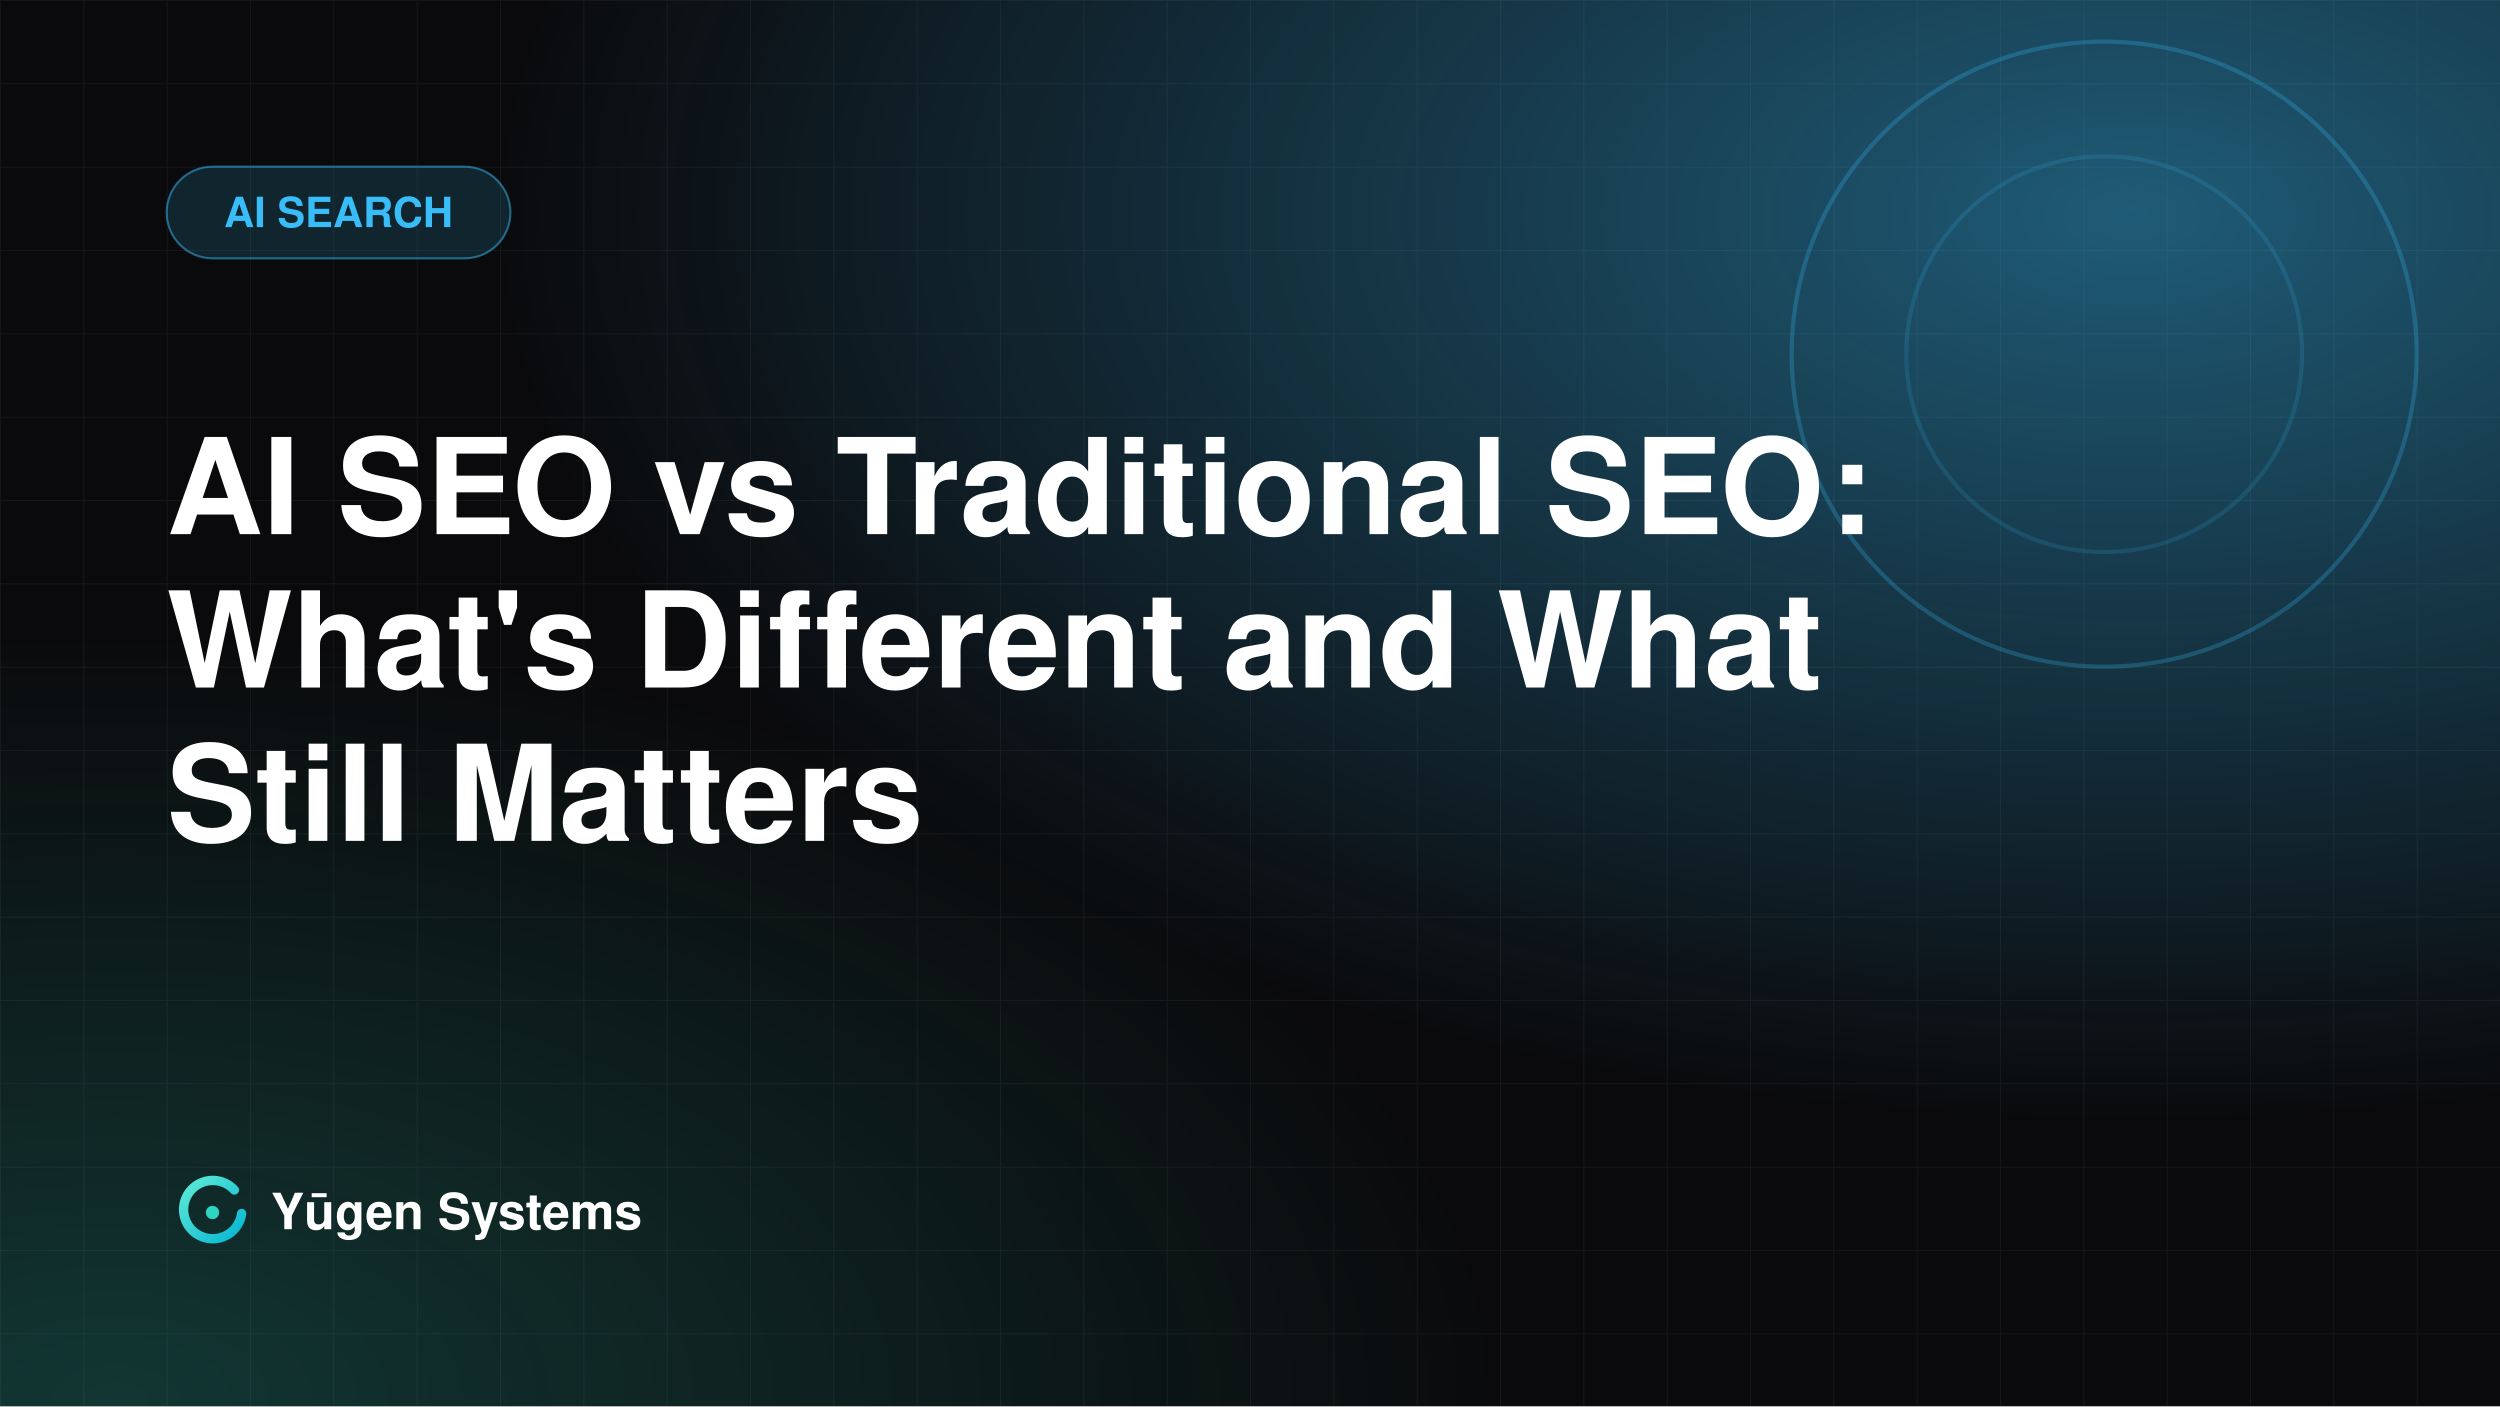
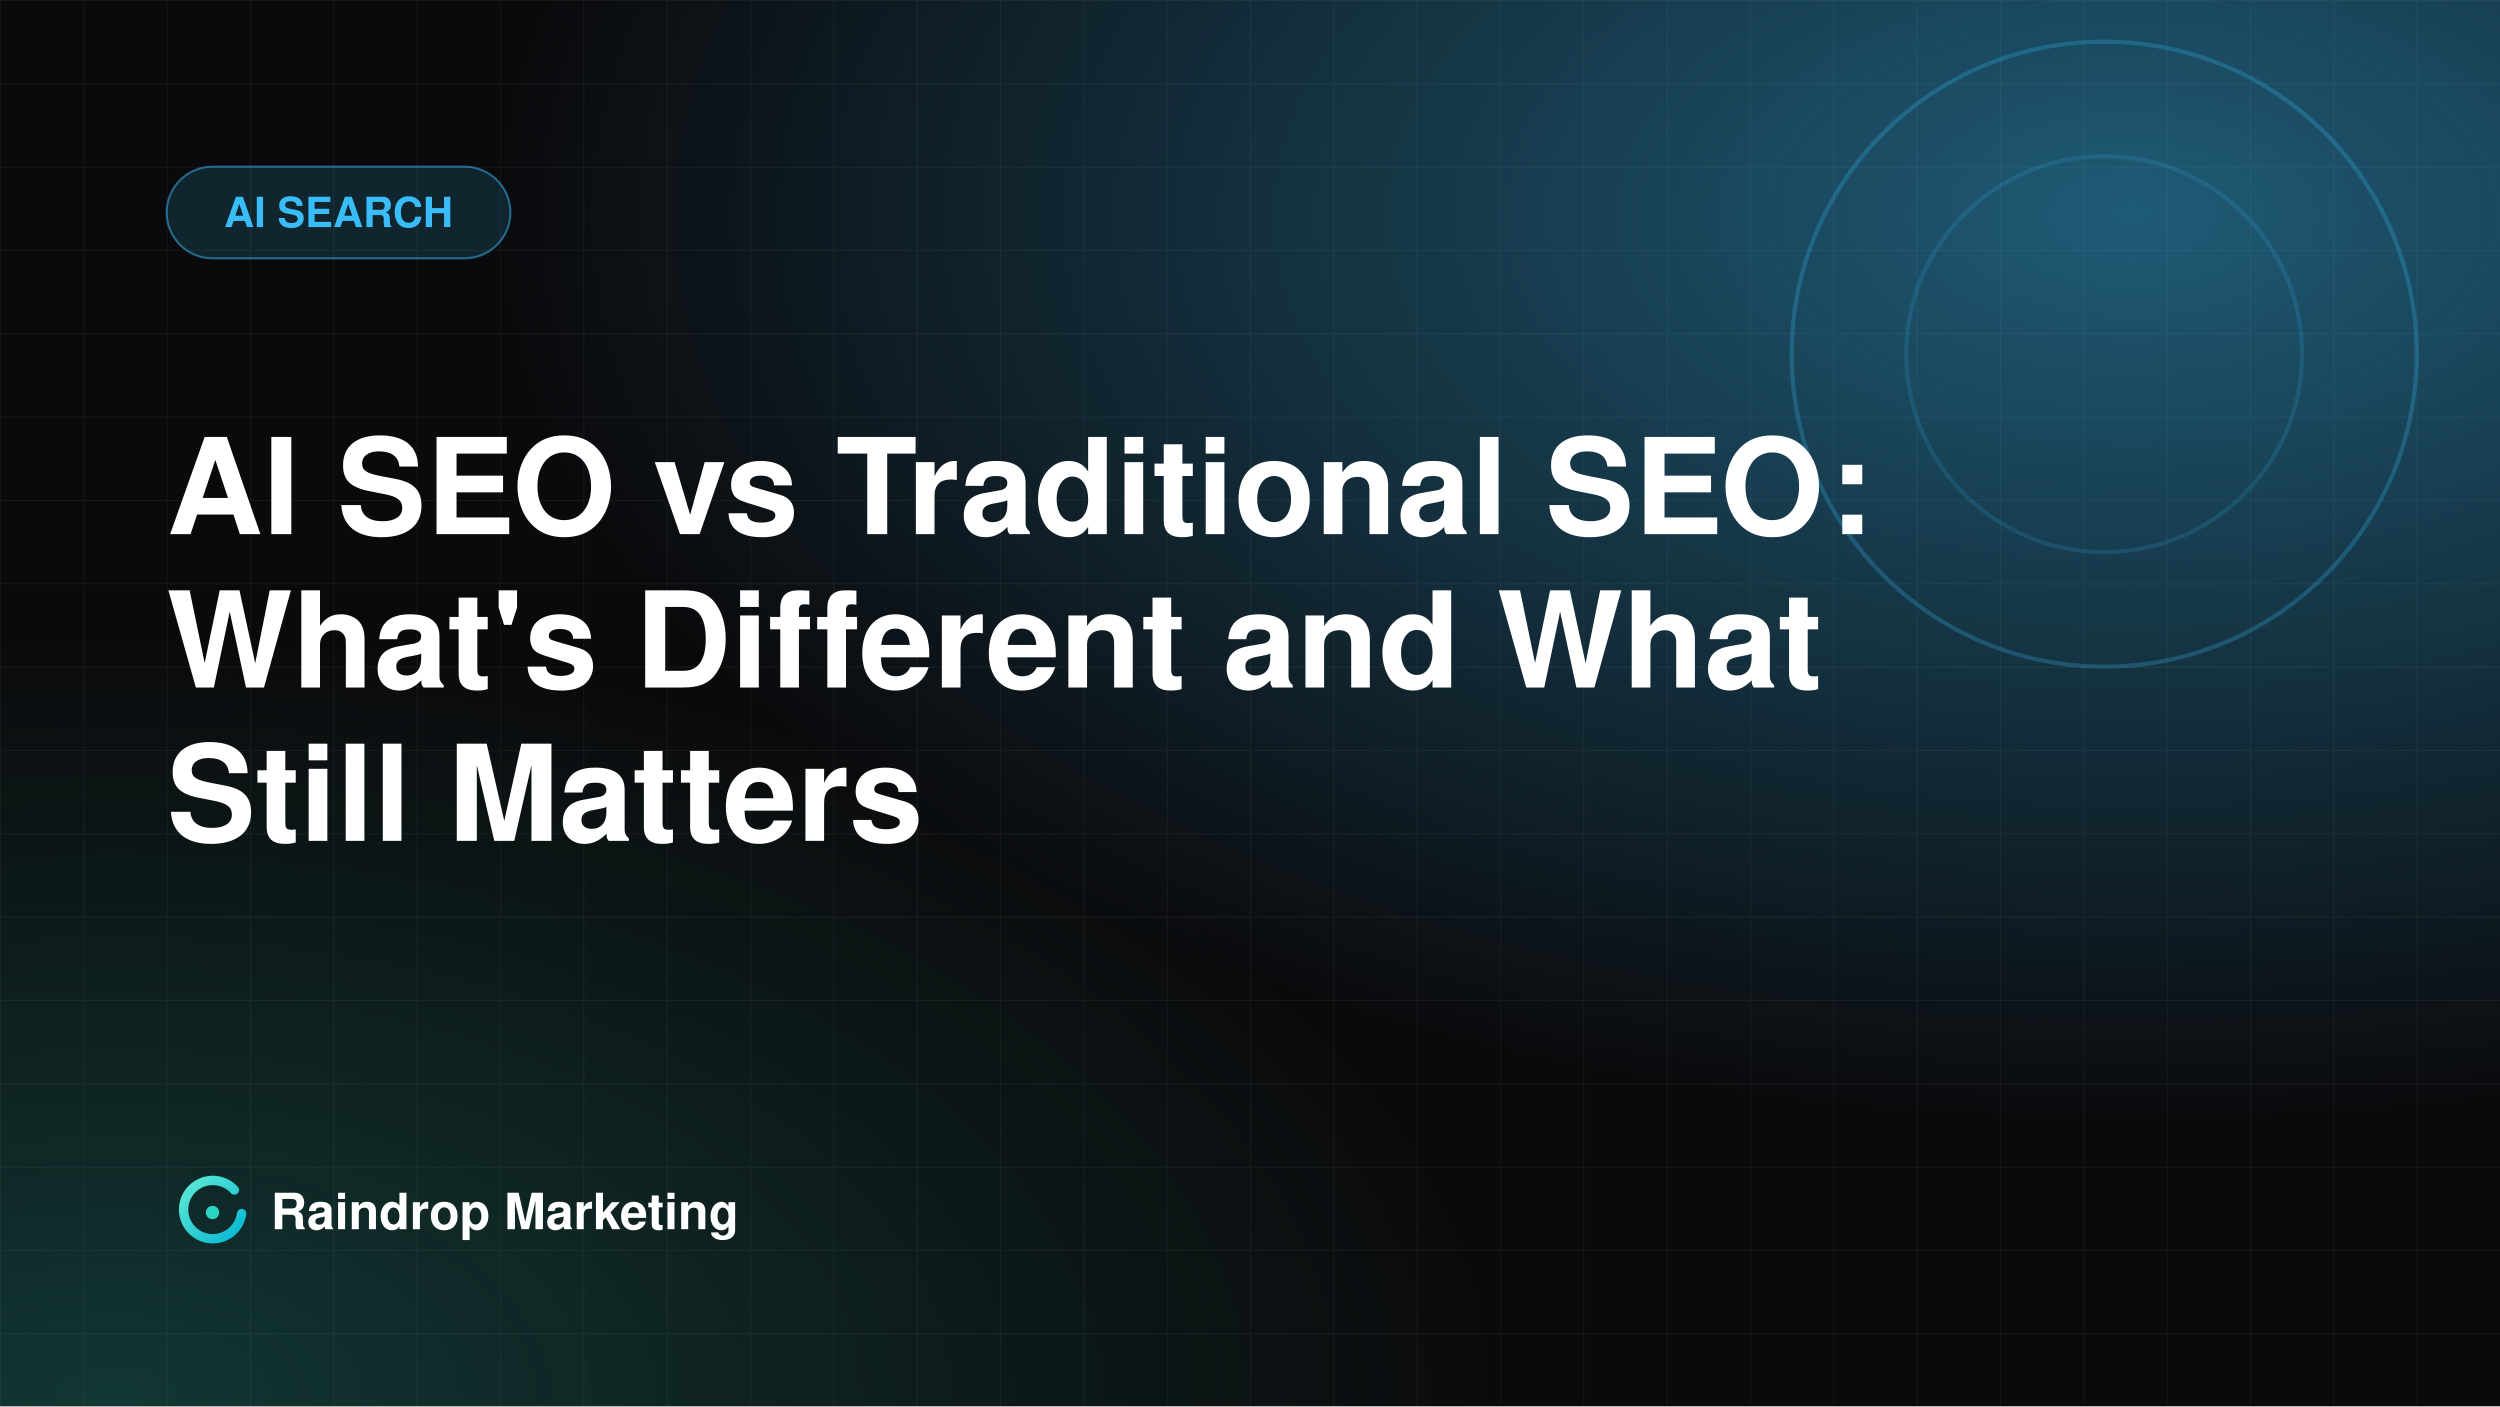
<svg xmlns="http://www.w3.org/2000/svg" viewBox="0 0 1200 675" width="1200" height="675">
  <defs>
    <radialGradient id="g1" cx="85%" cy="15%" r="65%">
      <stop offset="0" stop-color="#38bdf8" stop-opacity="0.45" />
      <stop offset="1" stop-color="#38bdf8" stop-opacity="0" />
    </radialGradient>
    <radialGradient id="g2" cx="5%" cy="100%" r="55%">
      <stop offset="0" stop-color="#2dd4bf" stop-opacity="0.22" />
      <stop offset="1" stop-color="#2dd4bf" stop-opacity="0" />
    </radialGradient>
    <pattern id="grid" width="40" height="40" patternUnits="userSpaceOnUse">
      <path d="M40 0H0V40" fill="none" stroke="#ffffff" stroke-opacity="0.05" />
    </pattern>
    <linearGradient id="enso" x1="0" y1="0" x2="1" y2="1">
      <stop offset="0" stop-color="#5eead4" />
      <stop offset="1" stop-color="#06b6d4" />
    </linearGradient>
  </defs>
  <rect width="1200" height="675" fill="#0a0a0c" />
  <rect width="1200" height="675" fill="url(#grid)" />
  <rect width="1200" height="675" fill="url(#g1)" />
  <rect width="1200" height="675" fill="url(#g2)" />
  <circle cx="1010" cy="170" r="150" fill="none" stroke="#38bdf8" stroke-opacity="0.25" stroke-width="2" />
  <circle cx="1010" cy="170" r="95" fill="none" stroke="#38bdf8" stroke-opacity="0.15" stroke-width="2" />
  <rect x="80" y="80" rx="22" ry="22" width="165" height="44" fill="#38bdf8" fill-opacity="0.15" stroke="#38bdf8" stroke-opacity="0.5" />
  <text x="162.5" y="109" text-anchor="middle" font-family="Segoe UI, Helvetica, Arial, sans-serif" font-size="20" font-weight="700" fill="#38bdf8">AI SEARCH</text>
  <text x="80" y="256.4" font-family="Segoe UI, Helvetica, Arial, sans-serif" font-size="64" font-weight="800" fill="#ffffff">AI SEO vs Traditional SEO:</text>
  <text x="80" y="330" font-family="Segoe UI, Helvetica, Arial, sans-serif" font-size="64" font-weight="800" fill="#ffffff">What's Different and What</text>
  <text x="80" y="403.6" font-family="Segoe UI, Helvetica, Arial, sans-serif" font-size="64" font-weight="800" fill="#ffffff">Still Matters</text>
  <g transform="translate(80 560)">
    <path d="M32.5 11.2A14 14 0 1 0 36 22.5" fill="none" stroke="url(#enso)" stroke-width="4.5" stroke-linecap="round" />
    <circle cx="22" cy="22" r="3.2" fill="#2dd4bf" />
-     <text x="50" y="30" font-family="Segoe UI, Helvetica, Arial, sans-serif" font-size="24" font-weight="700" fill="#ffffff">Yūgen Systems</text>
+     <text x="50" y="30" font-family="Segoe UI, Helvetica, Arial, sans-serif" font-size="24" font-weight="700" fill="#ffffff">Raindrop Marketing</text>
  </g>
</svg>
